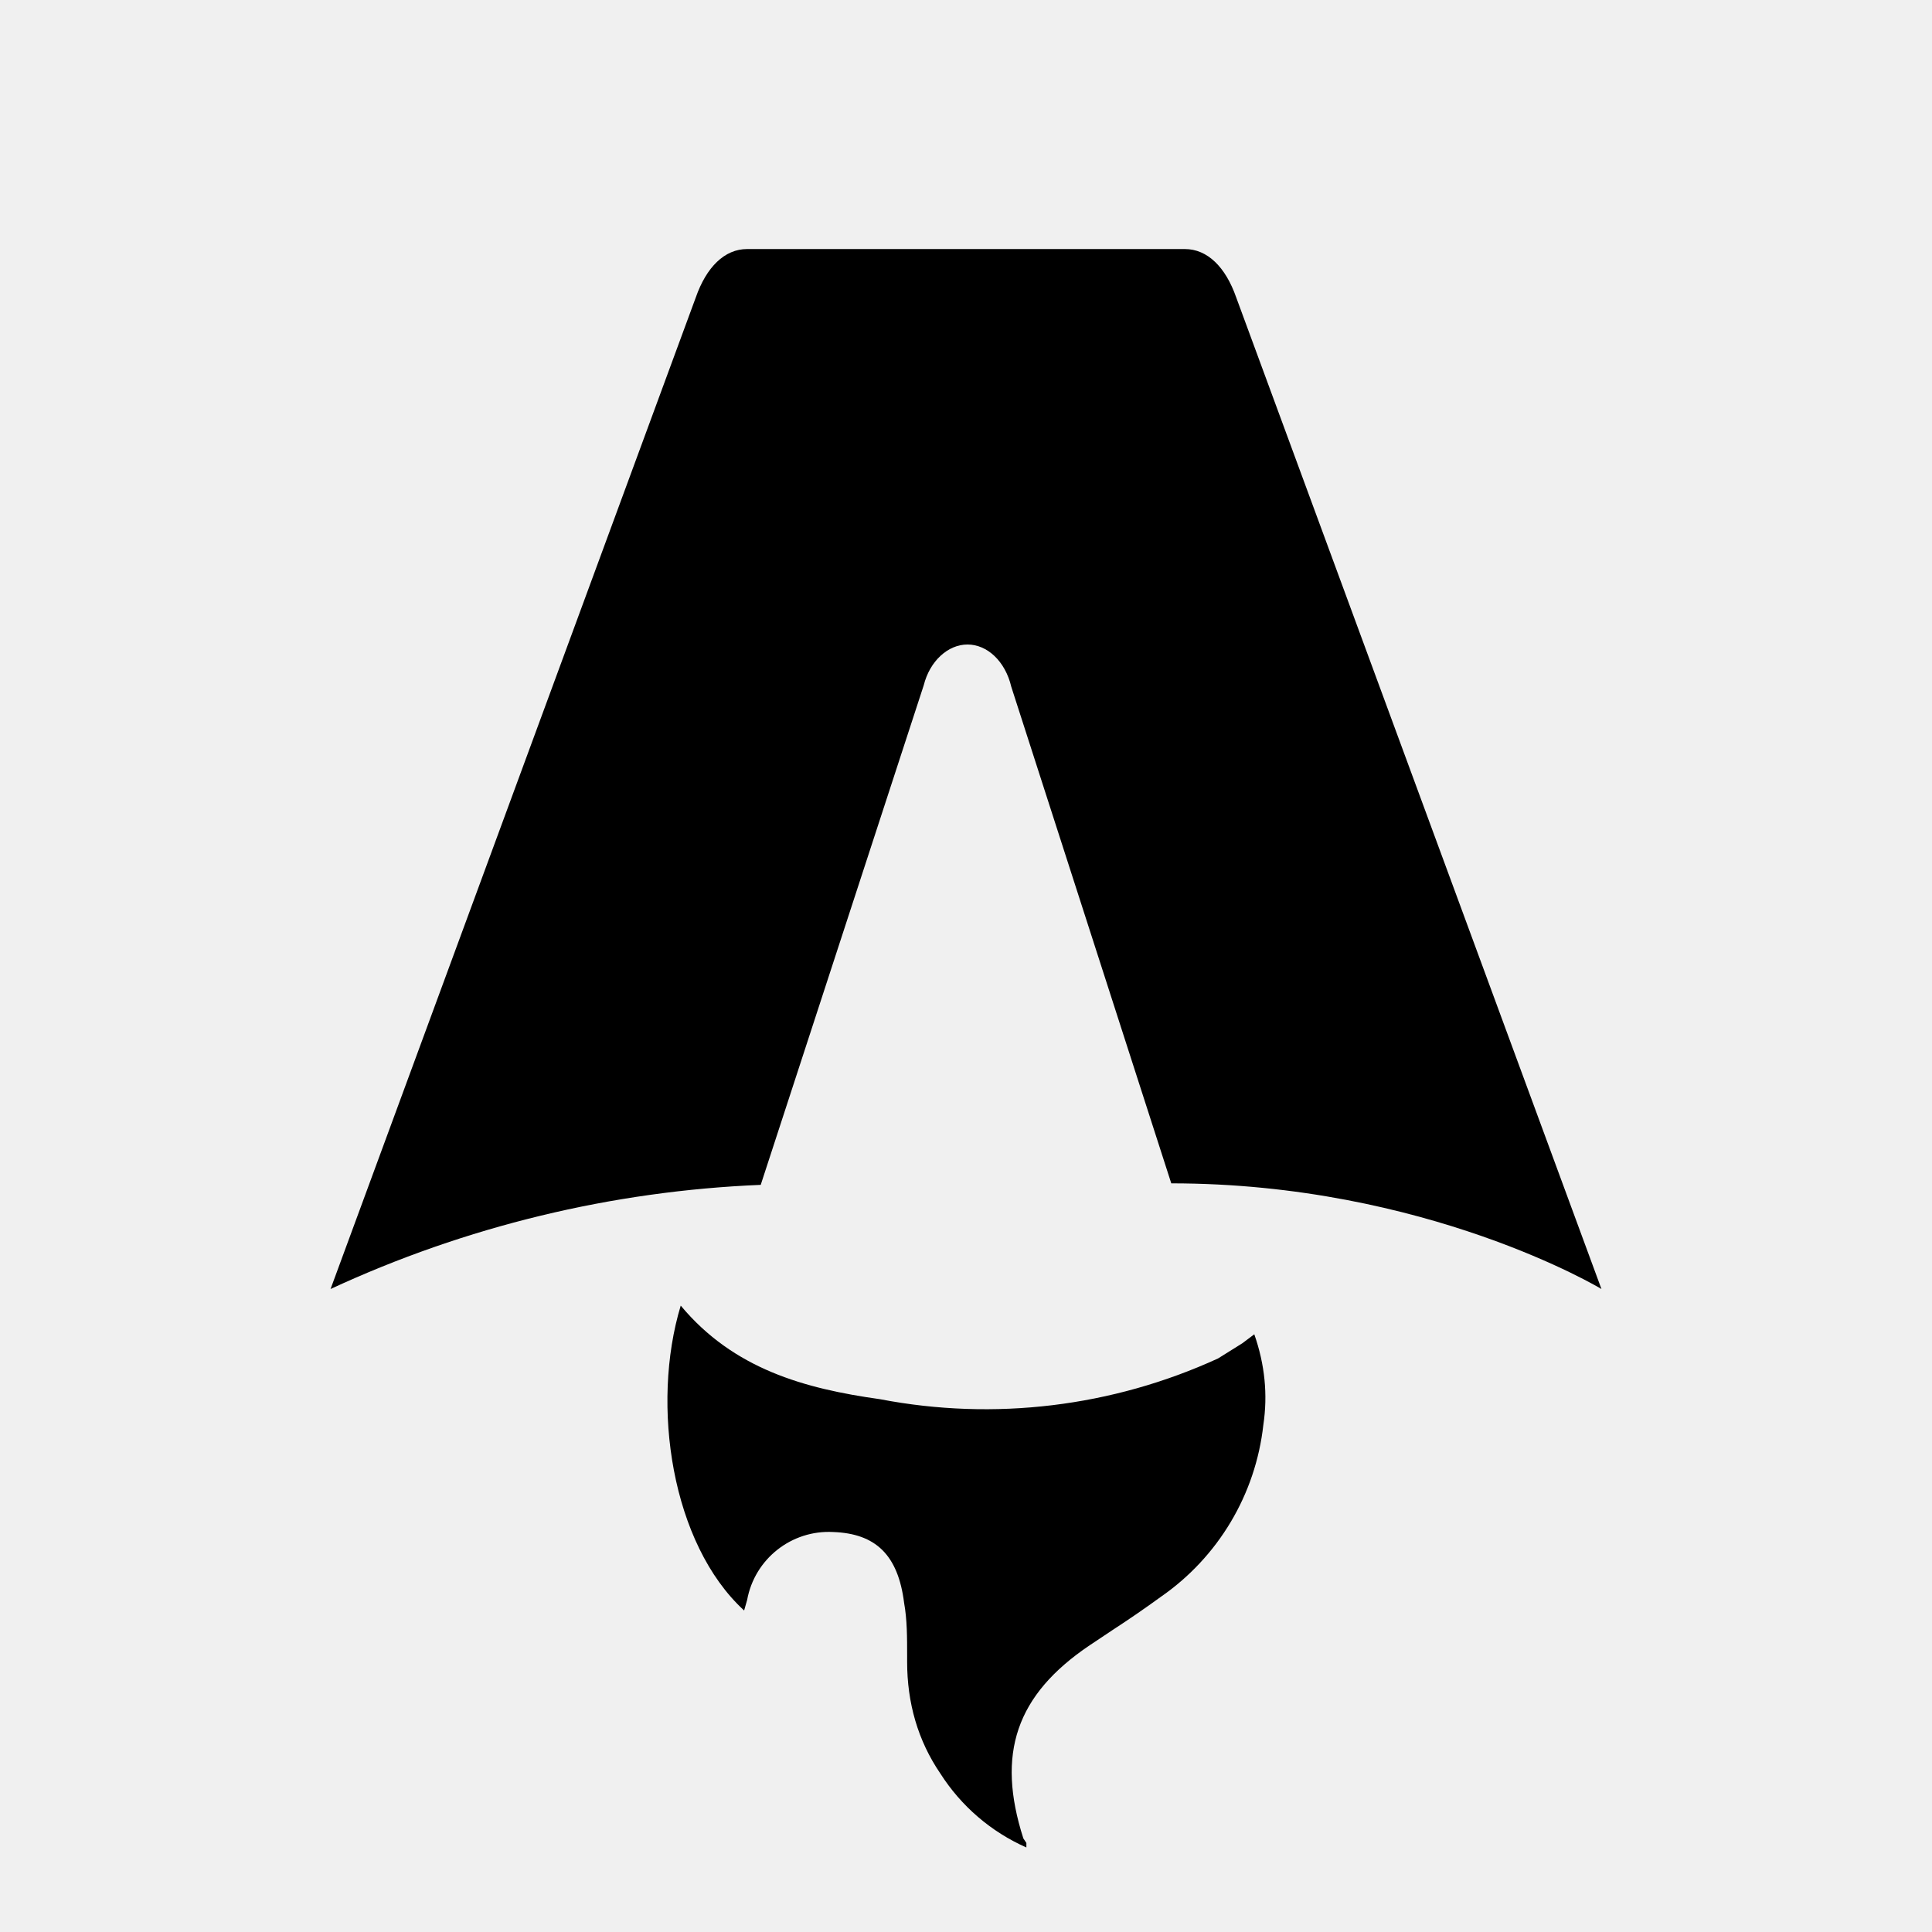
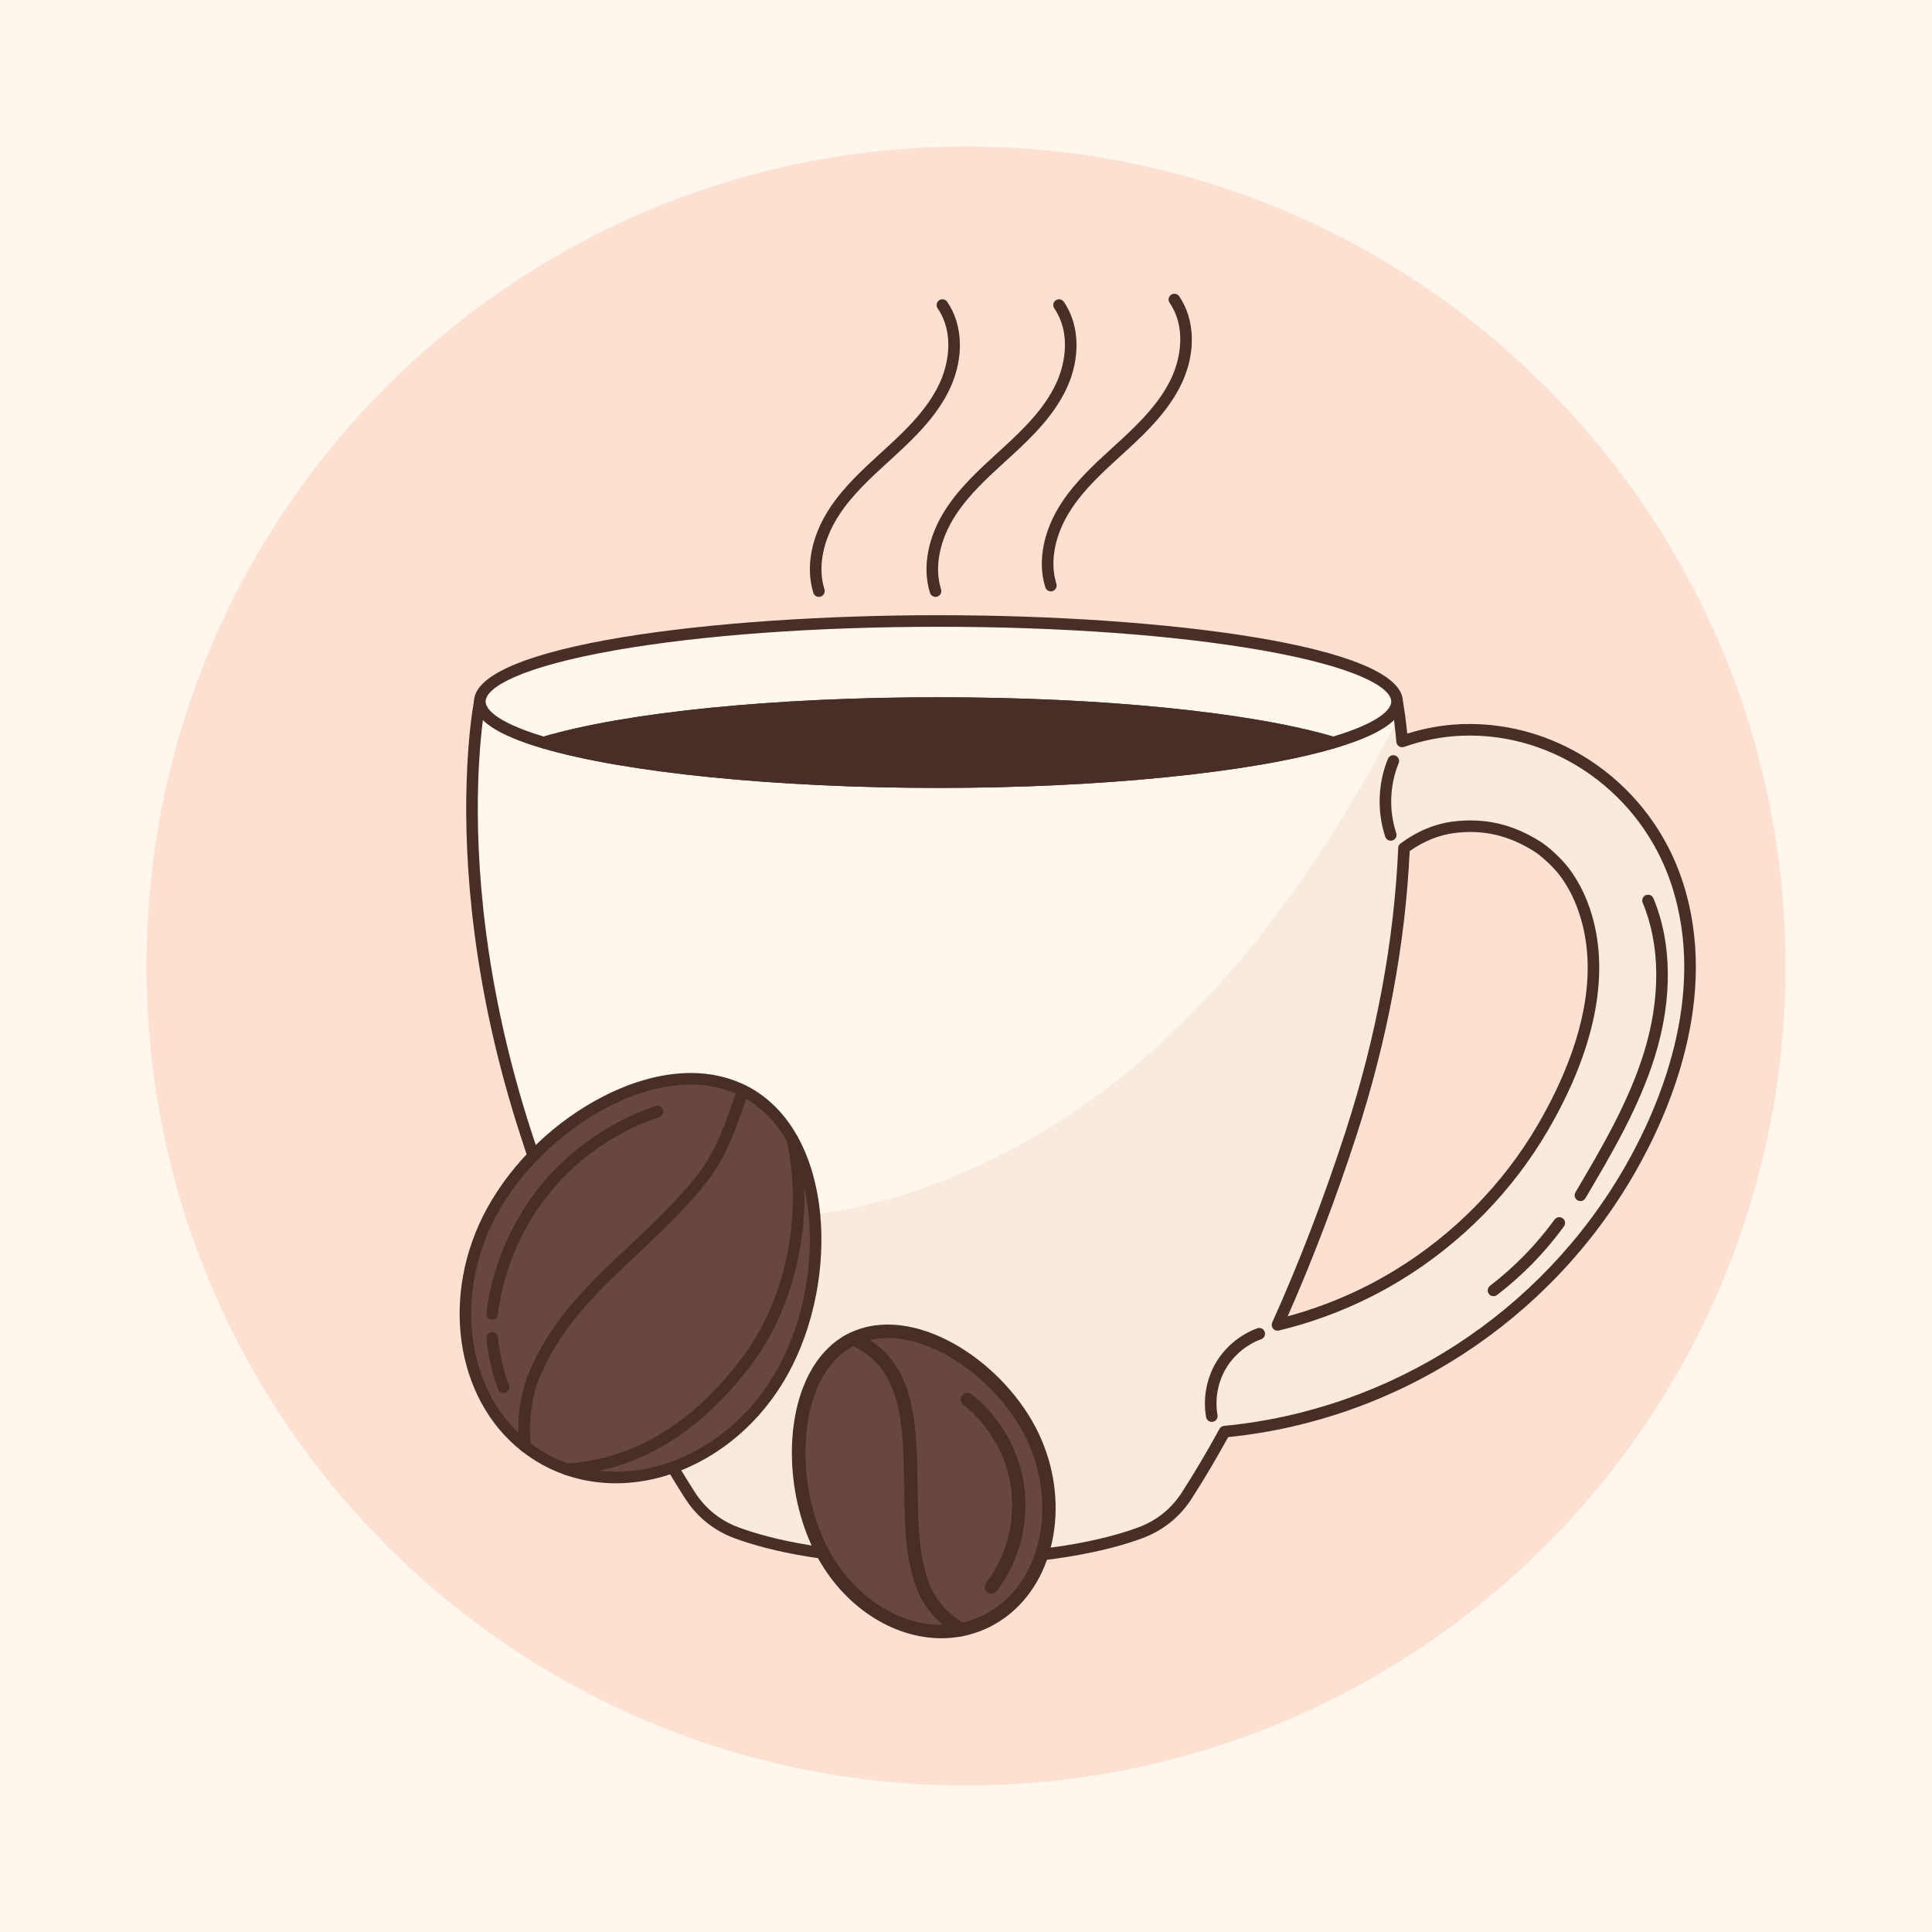
- <svg xmlns="http://www.w3.org/2000/svg" fill="none" viewBox="0 0 128 128">
-   <path d="M50.4 78.5a75.1 75.1 0 0 0-28.5 6.9l24.2-65.7c.7-2 1.9-3.2 3.4-3.2h29c1.5 0 2.7 1.2 3.4 3.2l24.2 65.7s-11.6-7-28.5-7L67 45.5c-.4-1.7-1.6-2.8-2.9-2.8-1.3 0-2.5 1.1-2.9 2.7L50.4 78.5Zm-1.1 28.2Zm-4.2-20.2c-2 6.6-.6 15.8 4.2 20.2a17.5 17.5 0 0 1 .2-.7 5.5 5.5 0 0 1 5.7-4.5c2.8.1 4.3 1.5 4.7 4.7.2 1.1.2 2.3.2 3.5v.4c0 2.7.7 5.2 2.2 7.4a13 13 0 0 0 5.7 4.9v-.3l-.2-.3c-1.8-5.6-.5-9.5 4.4-12.8l1.5-1a73 73 0 0 0 3.2-2.2 16 16 0 0 0 6.8-11.4c.3-2 .1-4-.6-6l-.8.6-1.6 1a37 37 0 0 1-22.4 2.7c-5-.7-9.7-2-13.2-6.2Z" />
-   <style>
-         path { fill: #000; }
-         @media (prefers-color-scheme: dark) {
-             path { fill: #FFF; }
-         }
-     </style>
+ <svg xmlns="http://www.w3.org/2000/svg" version="1.1" x="0px" y="0px" viewBox="0 0 500 500" style="enable-background:new 0 0 500 500;" xml:space="preserve">
+   <g id="BACKGROUND">
+     <rect style="fill:#FFF6EE;" width="500" height="500" />
+   </g>
+   <g id="OBJECTS">
+     <circle style="fill:#FCE1D0;" cx="250" cy="250" r="212.083" />
+     <g>
+       <path style="fill:#FFF6EE;" d="M433.999,228.499c-7.86-23.94-30.16-40.53-55.63-39.6c-5.34,0.2-10.55,1.24-15.5,2.99    c-0.23-2.7-0.49-4.9-0.71-6.56c-0.34-2.47-0.6-3.77-0.6-3.77c0,3.88-6.03,7.51-16.53,10.62c-20.68,6.12-58.69,10.23-102.16,10.23    c-43.47,0-81.48-4.11-102.16-10.23c-10.5-3.11-16.53-6.74-16.53-10.62c0,0-1.54,7.68-1.93,21.19    c-0.59,19.72,1.27,51.86,13.88,90.7c0.96,2.95,1.92,5.83,2.89,8.64c15.49,45.02,32.26,73.6,39.6,84.98    c2.84,4.41,7.02,7.77,11.93,9.59c8.58,3.19,24.75,7.12,52.32,7.12c27.57,0,43.75-3.93,52.32-7.12c4.91-1.82,9.09-5.18,11.93-9.59    c2.39-3.71,5.78-9.23,9.8-16.56c43.31-4.15,82.92-29.56,104.86-67.69C434.4,280.889,442.15,253.329,433.999,228.499z     M333.249,340.659c6.51-14.72,12.48-30.43,17.79-46.75c8.02-24.71,12.66-49.48,13.79-73.64c3.66-2.59,7.69-4.21,11.69-4.69    c7.49-0.91,14.06,0.64,20.69,4.87c1.72,1.09,4.98,4.08,6.59,6.29c2.37,3.25,4.05,6.71,5.29,10.9c1.25,4.21,1.8,8.51,1.8,12.81    c0,14.96-6.61,29.84-12.96,40.72c-8.94,15.27-21.69,28.25-36.88,37.53C352.429,333.969,343.09,337.979,333.249,340.659z" />
+       <path style="fill:#F9EADE;" d="M433.999,228.499c-7.86-23.94-30.16-40.53-55.63-39.6c-5.34,0.2-10.55,1.24-15.5,2.99    c-0.23-2.7-0.49-4.9-0.71-6.56c-16.56,32.08-36.68,62.24-63.78,86.5c-32.47,29.06-76.82,48.69-120.79,42.43    c-13.78-1.97-26.78-5.96-38.57-12.17c15.49,45.02,32.26,73.6,39.6,84.98c2.84,4.41,7.02,7.77,11.93,9.59    c8.58,3.19,24.75,7.12,52.32,7.12c27.57,0,43.75-3.93,52.32-7.12c4.91-1.82,9.09-5.18,11.93-9.59c2.39-3.71,5.78-9.23,9.8-16.56    c43.31-4.15,82.92-29.56,104.86-67.69C434.4,280.889,442.15,253.329,433.999,228.499z M399.22,291.929    c-9,15.39-22.08,28.7-37.39,38.05c-9.77,5.97-20.29,10.26-31.21,12.9c6.17-13.7,12.74-30.2,18.99-49.43    c9.51-29.28,12.91-54.75,13.75-73.97c3.81-2.83,8.3-4.83,12.98-5.39c8.03-0.97,14.94,0.8,21.67,5.09c1.81,1.15,5.23,4.25,7,6.68    c2.6,3.56,4.29,7.21,5.52,11.35C416.03,255.739,408.6,275.889,399.22,291.929z" />
+       <path style="fill:#492E27;" d="M242.869,405.279c-27.64,0-43.991-3.923-52.842-7.214c-5.249-1.945-9.631-5.467-12.669-10.184    c-6.706-10.397-24.006-39.524-39.757-85.304c-0.926-2.683-1.874-5.517-2.898-8.665c-12.625-38.887-14.556-71.063-13.952-91.208    c0.389-13.481,1.895-21.122,1.958-21.44c0.151-0.755,0.831-1.294,1.619-1.197c0.767,0.076,1.352,0.721,1.352,1.492    c0,1.384,1.506,5.05,15.456,9.182c21.192,6.271,60.174,10.168,101.733,10.168c41.561,0,80.542-3.896,101.734-10.168    c13.95-4.132,15.456-7.798,15.456-9.182c0-0.771,0.585-1.417,1.353-1.493c0.775-0.075,1.468,0.443,1.618,1.199    c0.011,0.055,0.272,1.373,0.615,3.859c0.204,1.539,0.387,3.127,0.545,4.741c4.628-1.459,9.37-2.287,14.122-2.466    c25.499-0.911,48.953,15.78,57.112,40.632l0,0c9.836,29.966-3.513,60.188-12.346,75.535    c-22.088,38.389-61.382,63.897-105.226,68.357c-3.191,5.785-6.376,11.15-9.474,15.957c-3.037,4.717-7.418,8.238-12.669,10.184    C286.872,401.356,270.527,405.279,242.869,405.279z M124.971,186.322c-0.457,3.566-1.011,9.173-1.222,16.471    c-0.596,19.909,1.315,51.717,13.808,90.193c1.019,3.13,1.961,5.947,2.881,8.614c15.646,45.471,32.795,74.35,39.442,84.655    c2.685,4.168,6.554,7.278,11.191,8.997c8.621,3.206,24.604,7.026,51.798,7.026c27.212,0,43.188-3.82,51.797-7.025    c4.64-1.72,8.509-4.83,11.192-8.997c3.183-4.938,6.462-10.479,9.746-16.469c0.239-0.436,0.678-0.724,1.172-0.771    c43.197-4.14,81.965-29.166,103.703-66.945c8.583-14.915,21.567-44.244,12.096-73.104c-7.746-23.59-30.02-39.462-54.151-38.569    c-5.073,0.19-10.14,1.168-15.055,2.905c-0.438,0.154-0.923,0.098-1.313-0.153c-0.391-0.252-0.642-0.671-0.681-1.134    c-0.166-1.942-0.367-3.855-0.601-5.7c-2.688,2.65-7.767,5.064-15.319,7.302c-21.449,6.348-60.758,10.291-102.586,10.291    c-41.827,0-81.136-3.943-102.585-10.291C132.736,191.381,127.66,188.969,124.971,186.322z" />
+       <g>
+         <path style="fill:#FFF6EE;" d="M410.53,237.209c-1.23-4.14-2.92-7.79-5.52-11.35c-1.77-2.43-5.19-5.53-7-6.68     c-6.73-4.29-13.64-6.06-21.67-5.09c-4.68,0.56-9.17,2.56-12.98,5.39c-0.84,19.22-4.24,44.69-13.75,73.97     c-6.25,19.23-12.82,35.73-18.99,49.43c10.92-2.64,21.44-6.93,31.21-12.9c15.31-9.35,28.39-22.66,37.39-38.05     C408.6,275.889,416.03,255.739,410.53,237.209z M397.929,291.169c-8.94,15.27-21.69,28.25-36.88,37.53     c-8.62,5.27-17.96,9.28-27.8,11.96c6.51-14.72,12.48-30.43,17.79-46.75c8.02-24.71,12.66-49.48,13.79-73.64     c3.66-2.59,7.69-4.21,11.69-4.69c7.49-0.91,14.06,0.64,20.69,4.87c1.72,1.09,4.98,4.08,6.59,6.29c2.37,3.25,4.05,6.71,5.29,10.9     c1.25,4.21,1.8,8.51,1.8,12.81C410.889,265.409,404.28,280.289,397.929,291.169z" />
+         <path style="fill:#492E27;" d="M411.97,236.779c-1.35-4.52-3.17-8.28-5.75-11.8c-1.88-2.59-5.41-5.8-7.4-7.06     c-7.25-4.62-14.45-6.31-22.66-5.32c-4.72,0.57-9.46,2.53-13.69,5.68c-0.37,0.27-0.59,0.68-0.61,1.13     c-1.05,24.12-5.65,48.88-13.68,73.58c-5.61,17.26-11.98,33.84-18.93,49.27c-0.23,0.53-0.15,1.14,0.22,1.58     c0.28,0.35,0.71,0.54,1.15,0.54c0.12,0,0.23-0.01,0.35-0.04c11.24-2.72,21.89-7.12,31.64-13.08     c7.81-4.77,14.99-10.49,21.37-16.98c6.37-6.48,11.94-13.74,16.54-21.59C412.689,271.879,416.65,252.539,411.97,236.779z      M397.929,291.169c-8.94,15.27-21.69,28.25-36.88,37.53c-8.62,5.27-17.96,9.28-27.8,11.96c6.51-14.72,12.48-30.43,17.79-46.75     c8.02-24.71,12.66-49.48,13.79-73.64c3.66-2.59,7.69-4.21,11.69-4.69c7.49-0.91,14.06,0.64,20.69,4.87     c1.72,1.09,4.98,4.08,6.59,6.29c2.37,3.25,4.05,6.71,5.29,10.9c1.25,4.21,1.8,8.51,1.8,12.81     C410.889,265.409,404.28,280.289,397.929,291.169z" />
+       </g>
+       <g>
+         <g>
+           <path style="fill:#FFF6EE;" d="M361.556,181.561c0,3.88-6.03,7.51-16.53,10.62c-20.68-6.13-58.69-10.23-102.16-10.23      c-43.47,0-81.48,4.1-102.16,10.23c-10.5-3.11-16.53-6.74-16.53-10.62c0-11.52,53.14-20.85,118.69-20.85      S361.556,170.041,361.556,181.561z" />
+         </g>
+         <g>
+           <path style="fill:#492E27;" d="M345.025,193.681c-0.144,0-0.287-0.021-0.427-0.062c-21.157-6.271-60.14-10.168-101.733-10.168      c-41.593,0-80.575,3.896-101.732,10.168c-0.279,0.082-0.575,0.082-0.853,0c-11.846-3.51-17.604-7.453-17.604-12.059      c0-14.517,61.925-22.35,120.189-22.35c58.266,0,120.19,7.833,120.19,22.35c0,4.605-5.759,8.549-17.604,12.059      C345.312,193.661,345.169,193.681,345.025,193.681z M242.865,180.452c42.219,0,80.344,3.797,102.157,10.165      c13.558-4.081,15.033-7.686,15.033-9.056c0-3.567-8.807-8.926-33.523-13.268c-22.331-3.922-52.045-6.082-83.667-6.082      c-31.621,0-61.335,2.16-83.666,6.082c-24.717,4.342-33.523,9.7-33.523,13.268c0,1.37,1.476,4.975,15.033,9.056      C162.522,184.248,200.646,180.452,242.865,180.452z" />
+         </g>
+       </g>
+       <g>
+         <g>
+           <path style="fill:#492E27;" d="M345.026,192.181c-20.68,6.12-58.69,10.23-102.16,10.23c-43.47,0-81.48-4.11-102.16-10.23      c20.68-6.13,58.69-10.23,102.16-10.23C286.336,181.951,324.346,186.051,345.026,192.181z" />
+         </g>
+         <g>
+           <path style="fill:#492E27;" d="M242.865,203.912c-41.825,0-81.134-3.943-102.585-10.292c-0.637-0.188-1.074-0.773-1.074-1.438      c0-0.664,0.437-1.249,1.073-1.438c21.74-6.443,60.09-10.291,102.586-10.291c42.497,0,80.847,3.848,102.587,10.291      c0.637,0.189,1.073,0.774,1.073,1.438c0,0.665-0.438,1.25-1.074,1.438C324,199.968,284.691,203.912,242.865,203.912z       M146.465,192.18c22.02,5.425,58.117,8.731,96.4,8.731s74.382-3.307,96.401-8.731c-21.991-5.423-58.088-8.729-96.401-8.729      S168.456,186.757,146.465,192.18z" />
+         </g>
+       </g>
+       <g>
+         <g>
+           <path style="fill:#492E27;" d="M359.926,217.579c-0.629,0-1.214-0.397-1.423-1.026c-2.162-6.494-1.907-13.85,0.697-20.18      c0.314-0.767,1.189-1.135,1.957-0.816c0.767,0.314,1.132,1.191,0.816,1.957c-2.334,5.676-2.563,12.27-0.625,18.092      c0.262,0.786-0.163,1.636-0.949,1.896C360.242,217.555,360.083,217.579,359.926,217.579z" />
+         </g>
+       </g>
+       <g>
+         <g>
+           <path style="fill:#492E27;" d="M313.615,367.987c-0.713,0-1.345-0.51-1.475-1.236c-0.839-4.699,0.046-9.767,2.428-13.903      s6.319-7.447,10.804-9.081c0.779-0.28,1.64,0.117,1.923,0.896c0.284,0.778-0.117,1.64-0.896,1.923      c-3.831,1.396-7.196,4.225-9.231,7.759c-2.034,3.535-2.79,7.865-2.074,11.88c0.146,0.815-0.397,1.595-1.213,1.74      C313.792,367.979,313.703,367.987,313.615,367.987z" />
+         </g>
+       </g>
+       <g>
+         <g>
+           <path style="fill:#492E27;" d="M409.013,310.841c-0.26,0-0.521-0.067-0.761-0.208c-0.714-0.421-0.951-1.341-0.53-2.055      c6.751-11.441,13.731-23.273,17.714-36.12c4.375-14.115,4.266-27.903-0.31-38.826c-0.319-0.764,0.04-1.643,0.805-1.963      c0.764-0.319,1.643,0.041,1.963,0.805c4.847,11.57,4.991,26.086,0.407,40.873c-4.086,13.181-11.157,25.166-17.995,36.756      C410.025,310.578,409.525,310.841,409.013,310.841z" />
+         </g>
+       </g>
+       <g>
+         <g>
+           <path style="fill:#492E27;" d="M386.521,335.454c-0.45,0-0.896-0.202-1.191-0.587c-0.504-0.657-0.38-1.6,0.277-2.104      c6.37-4.885,11.995-10.652,16.718-17.14c0.488-0.671,1.426-0.815,2.096-0.33c0.67,0.487,0.817,1.426,0.33,2.096      c-4.893,6.721-10.719,12.694-17.317,17.755C387.161,335.354,386.84,335.454,386.521,335.454z" />
+         </g>
+       </g>
+     </g>
+     <g>
+       <g>
+         <g>
+           <path style="fill:#684741;" d="M183.104,303.129c4.316-6.274,6.62-13.655,9.199-20.884      c-20.791-10.377-51.838,7.372-64.899,31.116c-12.098,21.993-8.083,47.89,8.484,60.95c-0.631-6.896,0.111-13.735,3.14-20.101      C148.36,333.094,169.39,321.836,183.104,303.129z" />
+         </g>
+         <g>
+           <path style="fill:#492E27;" d="M135.887,375.811c-0.33,0-0.658-0.109-0.929-0.322c-17.275-13.617-21.089-40.638-8.87-62.851      c6.602-12.002,17.604-22.561,30.185-28.968c13.482-6.867,26.518-7.85,36.699-2.768c0.679,0.339,0.998,1.131,0.743,1.846      c-0.31,0.868-0.615,1.737-0.921,2.607c-2.234,6.361-4.546,12.939-8.456,18.623c-0.008,0.012-0.017,0.024-0.025,0.036      c-5.667,7.73-12.595,14.234-19.293,20.524c-9.88,9.276-19.212,18.038-24.621,30.276c-2.709,5.695-3.69,12.015-3.018,19.358      c0.055,0.597-0.252,1.169-0.778,1.455C136.379,375.752,136.133,375.811,135.887,375.811z M178.762,280.694      c-18.633,0-40.106,15.32-50.045,33.39c-10.866,19.755-8.384,43.463,5.475,56.766c-0.123-6.362,1.044-12.163,3.48-17.284      c5.638-12.757,15.63-22.14,25.294-31.213c6.595-6.191,13.413-12.594,18.914-20.092c3.676-5.351,5.917-11.729,8.084-17.898      c0.156-0.445,0.313-0.891,0.47-1.336C186.78,281.428,182.839,280.694,178.762,280.694z M183.103,303.129h0.01H183.103z" />
+         </g>
+       </g>
+       <g>
+         <g>
+           <path style="fill:#684741;" d="M202.668,354.762c13.264-24.113,11.388-60.601-9.396-72.034c-0.318-0.175-0.647-0.322-0.97-0.483      c-2.579,7.23-4.883,14.61-9.199,20.884c-13.714,18.707-34.743,29.965-44.076,51.081c-3.029,6.366-3.771,13.205-3.14,20.101      c1.597,1.259,3.305,2.406,5.132,3.411C161.803,389.155,189.404,378.875,202.668,354.762z" />
+         </g>
+         <g>
+           <path style="fill:#492E27;" d="M159.378,383.875c-6.594,0-13.11-1.554-19.081-4.838c-1.843-1.015-3.639-2.208-5.338-3.548      c-0.323-0.255-0.527-0.631-0.565-1.041c-0.713-7.785,0.391-14.812,3.279-20.883c5.638-12.757,15.63-22.14,25.294-31.213      c6.6-6.196,13.424-12.604,18.927-20.11c3.658-5.317,5.901-11.704,8.071-17.88c0.307-0.874,0.614-1.749,0.925-2.621      c0.145-0.404,0.455-0.728,0.853-0.888s0.845-0.143,1.229,0.049l0.307,0.149c0.24,0.116,0.48,0.232,0.716,0.362      c21.935,12.065,23.38,49.725,9.988,74.07C194.134,373.39,176.502,383.875,159.378,383.875z M137.326,373.528      c1.418,1.078,2.9,2.046,4.417,2.88c20.024,11.018,46.768,0.98,59.61-22.369c6.34-11.525,9.29-26.438,7.893-39.895      c-1.454-14-7.165-24.538-16.107-29.768c-0.114,0.327-0.229,0.653-0.344,0.979c-2.234,6.361-4.546,12.939-8.456,18.623      c-5.692,7.767-12.62,14.271-19.318,20.561c-9.88,9.276-19.212,18.038-24.621,30.276      C137.769,360.344,136.767,366.46,137.326,373.528z" />
+         </g>
+       </g>
+       <g>
+         <g>
+           <path style="fill:#492E27;" d="M146.68,381.749c-0.787,0-1.448-0.613-1.496-1.409c-0.05-0.827,0.58-1.538,1.406-1.588      c17.272-1.045,32.578-10.265,45.492-27.402c11.266-14.95,15.791-36.989,11.528-56.146c-0.181-0.809,0.329-1.61,1.138-1.79      c0.813-0.183,1.61,0.33,1.79,1.138c4.445,19.979-0.288,42.982-12.06,58.604c-13.467,17.872-29.519,27.492-47.707,28.592      C146.741,381.748,146.711,381.749,146.68,381.749z" />
+         </g>
+       </g>
+       <g>
+         <g>
+           <path style="fill:#492E27;" d="M127.365,341.516c-0.061,0-0.122-0.004-0.184-0.011c-0.822-0.101-1.408-0.849-1.308-1.671      c1.467-12.003,6.487-23.769,14.139-33.131c7.65-9.362,18.181-16.627,29.65-20.456c0.787-0.263,1.636,0.162,1.897,0.948      c0.263,0.785-0.162,1.635-0.948,1.897c-10.938,3.651-20.98,10.58-28.277,19.509c-7.296,8.929-12.084,20.149-13.482,31.596      C128.76,340.958,128.112,341.516,127.365,341.516z" />
+         </g>
+       </g>
+       <g>
+         <g>
+           <path style="fill:#492E27;" d="M130.302,360.52c-0.608,0-1.181-0.372-1.405-0.976c-1.578-4.229-2.584-8.656-2.988-13.157      c-0.074-0.824,0.535-1.554,1.36-1.628c0.804-0.079,1.554,0.534,1.628,1.36c0.38,4.233,1.326,8.397,2.811,12.376      c0.29,0.776-0.104,1.64-0.881,1.93C130.653,360.489,130.476,360.52,130.302,360.52z" />
+         </g>
+       </g>
+     </g>
+     <g>
+       <g>
+         <g>
+           <g>
+             <path style="fill:#684741;" d="M238.138,408.442c1.707,5.975,5.604,10.306,10.595,13.314c1.344-0.264,2.672-0.632,3.976-1.114       h0.011c1.384-0.51,2.734-1.138,4.05-1.909c1.305-0.759,2.531-1.612,3.667-2.561c11.846-9.839,14.715-29.352,6.075-45.925       c-9.204-17.611-30.854-30.83-45.704-23.781C243.007,356.178,231.705,388.222,238.138,408.442z" />
+           </g>
+           <g>
+             <path style="fill:#492E27;" d="M248.733,423.488c-0.313,0-0.622-0.085-0.894-0.249c-5.823-3.508-9.646-8.318-11.359-14.296       c-2.298-7.241-2.403-15.919-2.505-24.312c-0.19-15.776-0.371-30.677-13.861-36.578c-0.622-0.271-1.027-0.882-1.038-1.561       c-0.01-0.679,0.377-1.301,0.989-1.592c16.125-7.65,38.631,6.648,47.983,24.544c8.848,16.972,6.051,37.633-6.504,48.061       c-1.196,0.998-2.511,1.916-3.904,2.726c-1.359,0.796-2.814,1.481-4.321,2.036c-0.036,0.014-0.072,0.026-0.109,0.037       c-1.334,0.486-2.728,0.873-4.144,1.151C248.956,423.478,248.844,423.488,248.733,423.488z M225.095,346.792       c11.98,7.687,12.165,22.973,12.344,37.798c0.1,8.148,0.201,16.574,2.35,23.327c0.006,0.017,0.011,0.033,0.016,0.05       c1.406,4.923,4.517,8.941,9.251,11.951c1.044-0.234,2.068-0.536,3.055-0.9c0.034-0.013,0.069-0.024,0.105-0.035       c1.282-0.479,2.52-1.064,3.68-1.744c1.23-0.715,2.384-1.52,3.434-2.396c11.331-9.411,13.758-28.237,5.648-43.794       C257.211,356.187,239.001,343.513,225.095,346.792z" />
+           </g>
+         </g>
+         <g>
+           <g>
+             <path style="fill:#684741;" d="M238.138,408.442c-6.434-20.22,4.868-52.265-17.33-61.976c-0.234,0.111-0.471,0.212-0.702,0.333       c-0.236,0.13-0.461,0.237-0.698,0.367c-3.589,2.086-6.39,5.263-8.437,9.152c-6.435,12.21-5.467,31.344,1.721,45.119       c7.848,15.043,22.722,22.934,36.04,20.318C243.743,418.749,239.846,414.418,238.138,408.442z" />
+           </g>
+           <g>
+             <path style="fill:#492E27;" d="M243.636,423.98c-12.691,0-25.492-8.353-32.479-21.741c-7.595-14.554-8.317-34.206-1.717-46.728       c2.29-4.352,5.352-7.663,9.099-9.842c0.169-0.094,0.298-0.16,0.427-0.227l0.308-0.162c0.207-0.108,0.388-0.192,0.569-0.276       l0.22-0.102c0.455-0.216,0.979-0.225,1.44-0.023c15.538,6.798,15.741,23.529,15.938,39.71c0.099,8.148,0.2,16.574,2.349,23.327       c0.006,0.017,0.011,0.033,0.016,0.05c1.462,5.119,4.767,9.259,9.822,12.306c0.614,0.369,0.937,1.078,0.813,1.783       c-0.124,0.706-0.67,1.262-1.372,1.4C247.271,423.809,245.453,423.98,243.636,423.98z M220.827,348.38       c-0.085,0.046-0.181,0.095-0.275,0.144l-0.308,0.162c-3.14,1.826-5.755,4.673-7.738,8.44       c-6.012,11.404-5.271,30.109,1.724,43.51c6.383,12.235,17.972,19.882,29.383,19.882c0.137,0,0.273-0.001,0.41-0.003       c-3.706-3.14-6.236-7.017-7.542-11.571c-2.298-7.241-2.403-15.919-2.505-24.312C233.788,369.139,233.61,354.49,220.827,348.38z       " />
+           </g>
+         </g>
+       </g>
+       <g>
+         <g>
+           <path style="fill:#492E27;" d="M256.579,412.434c-0.365,0-0.733-0.115-1.047-0.353c-0.762-0.579-0.91-1.666-0.332-2.428      c5.216-6.867,7.578-15.711,6.481-24.263c-1.098-8.554-5.615-16.516-12.395-21.844c-0.752-0.592-0.883-1.681-0.292-2.433      c0.592-0.752,1.682-0.882,2.433-0.292c7.488,5.886,12.479,14.68,13.689,24.127c1.212,9.446-1.396,19.215-7.157,26.8      C257.619,412.197,257.101,412.434,256.579,412.434z" />
+         </g>
+       </g>
+     </g>
+     <g>
+       <g>
+         <g>
+           <path style="fill:#492E27;" d="M242.108,154.474c-0.641,0-1.233-0.412-1.433-1.056c-2.074-6.686-0.522-14.682,4.256-21.937      c3.633-5.517,8.55-10.008,13.305-14.351c0.619-0.566,1.238-1.131,1.854-1.698c4.858-4.475,10.292-9.794,13.289-16.307      c2.474-5.375,3.633-13.273-0.531-19.32c-0.47-0.682-0.298-1.616,0.385-2.086c0.682-0.468,1.616-0.298,2.086,0.385      c4.081,5.925,4.382,14.46,0.785,22.275c-3.228,7.017-8.909,12.588-13.98,17.259c-0.619,0.569-1.241,1.138-1.863,1.706      c-4.619,4.22-9.396,8.582-12.822,13.786c-4.283,6.502-5.703,13.572-3.896,19.397c0.245,0.791-0.197,1.632-0.988,1.877      C242.405,154.452,242.255,154.474,242.108,154.474z" />
+         </g>
+       </g>
+       <g>
+         <g>
+           <path style="fill:#492E27;" d="M211.925,154.474c-0.641,0-1.233-0.412-1.433-1.056c-2.074-6.686-0.522-14.682,4.256-21.937      c3.633-5.517,8.55-10.008,13.305-14.351c0.619-0.566,1.238-1.131,1.854-1.698c4.858-4.475,10.292-9.795,13.289-16.307      c2.474-5.375,3.633-13.273-0.531-19.32c-0.47-0.682-0.298-1.616,0.385-2.086c0.682-0.468,1.616-0.298,2.086,0.385      c4.081,5.925,4.382,14.46,0.785,22.275c-3.229,7.015-8.909,12.587-13.98,17.259c-0.619,0.57-1.241,1.138-1.863,1.707      c-4.619,4.22-9.396,8.582-12.822,13.786c-4.283,6.502-5.703,13.572-3.896,19.397c0.245,0.791-0.197,1.632-0.988,1.877      C212.221,154.452,212.071,154.474,211.925,154.474z" />
+         </g>
+       </g>
+       <g>
+         <g>
+           <path style="fill:#492E27;" d="M271.955,153.037c-0.641,0-1.233-0.412-1.433-1.056c-2.074-6.684-0.523-14.679,4.255-21.937      c3.636-5.519,8.554-10.011,13.311-14.355c0.617-0.564,1.234-1.127,1.848-1.693c4.858-4.474,10.292-9.793,13.29-16.307      c2.473-5.375,3.632-13.273-0.531-19.32c-0.47-0.682-0.298-1.616,0.385-2.086c0.682-0.469,1.615-0.299,2.086,0.385      c4.08,5.926,4.381,14.461,0.785,22.275c-3.229,7.017-8.91,12.588-13.981,17.26c-0.617,0.568-1.237,1.134-1.857,1.701      c-4.621,4.22-9.399,8.584-12.828,13.791c-4.283,6.505-5.703,13.574-3.896,19.397c0.245,0.791-0.196,1.631-0.988,1.877      C272.252,153.016,272.101,153.037,271.955,153.037z" />
+         </g>
+       </g>
+     </g>
+   </g>
</svg>
